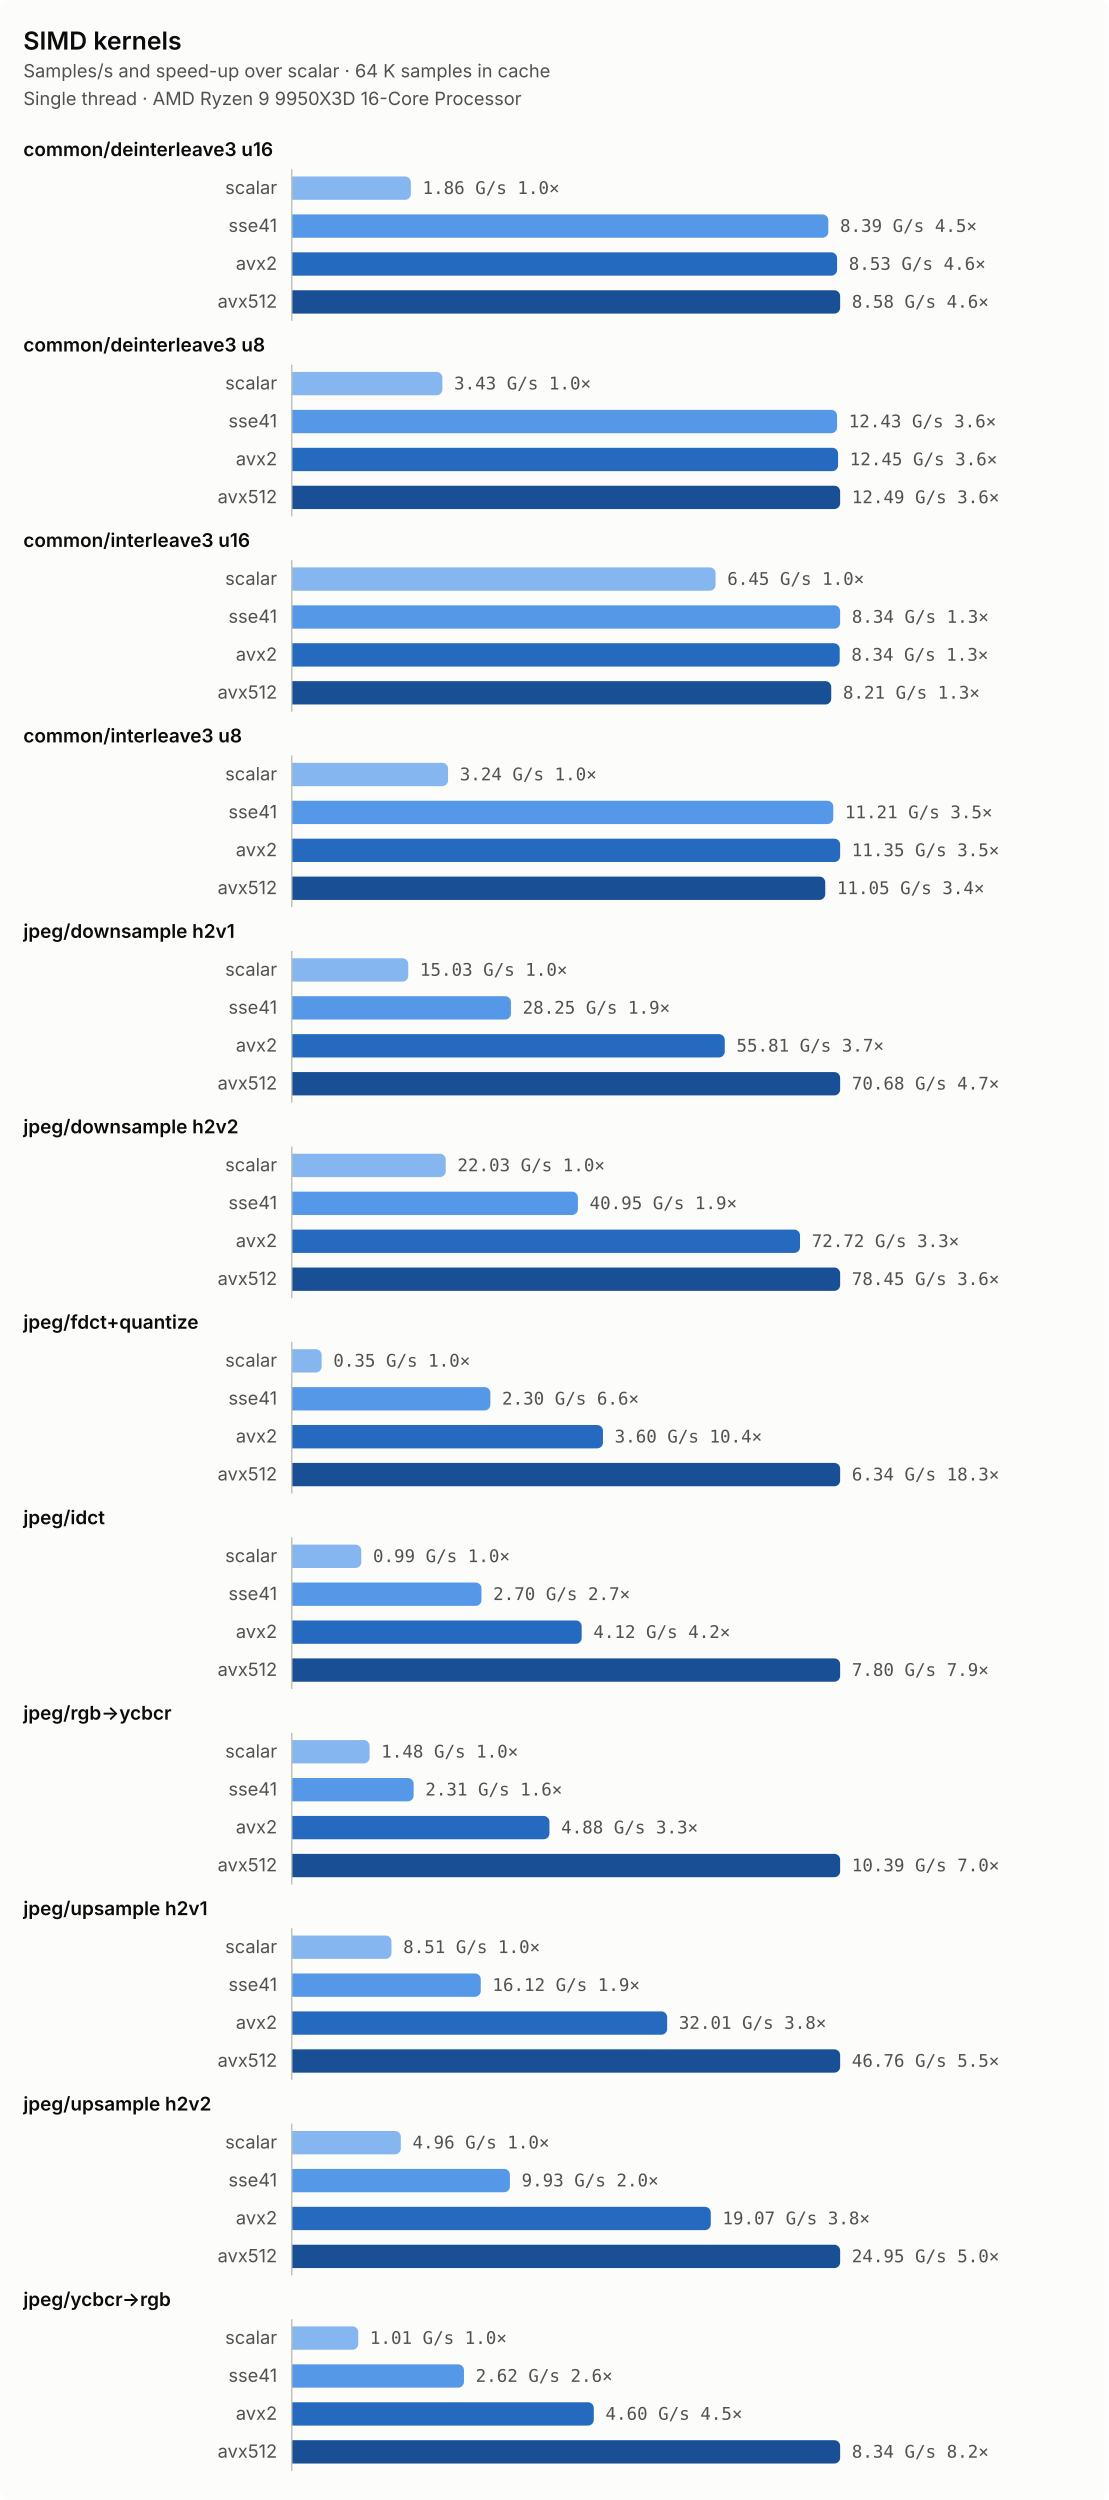
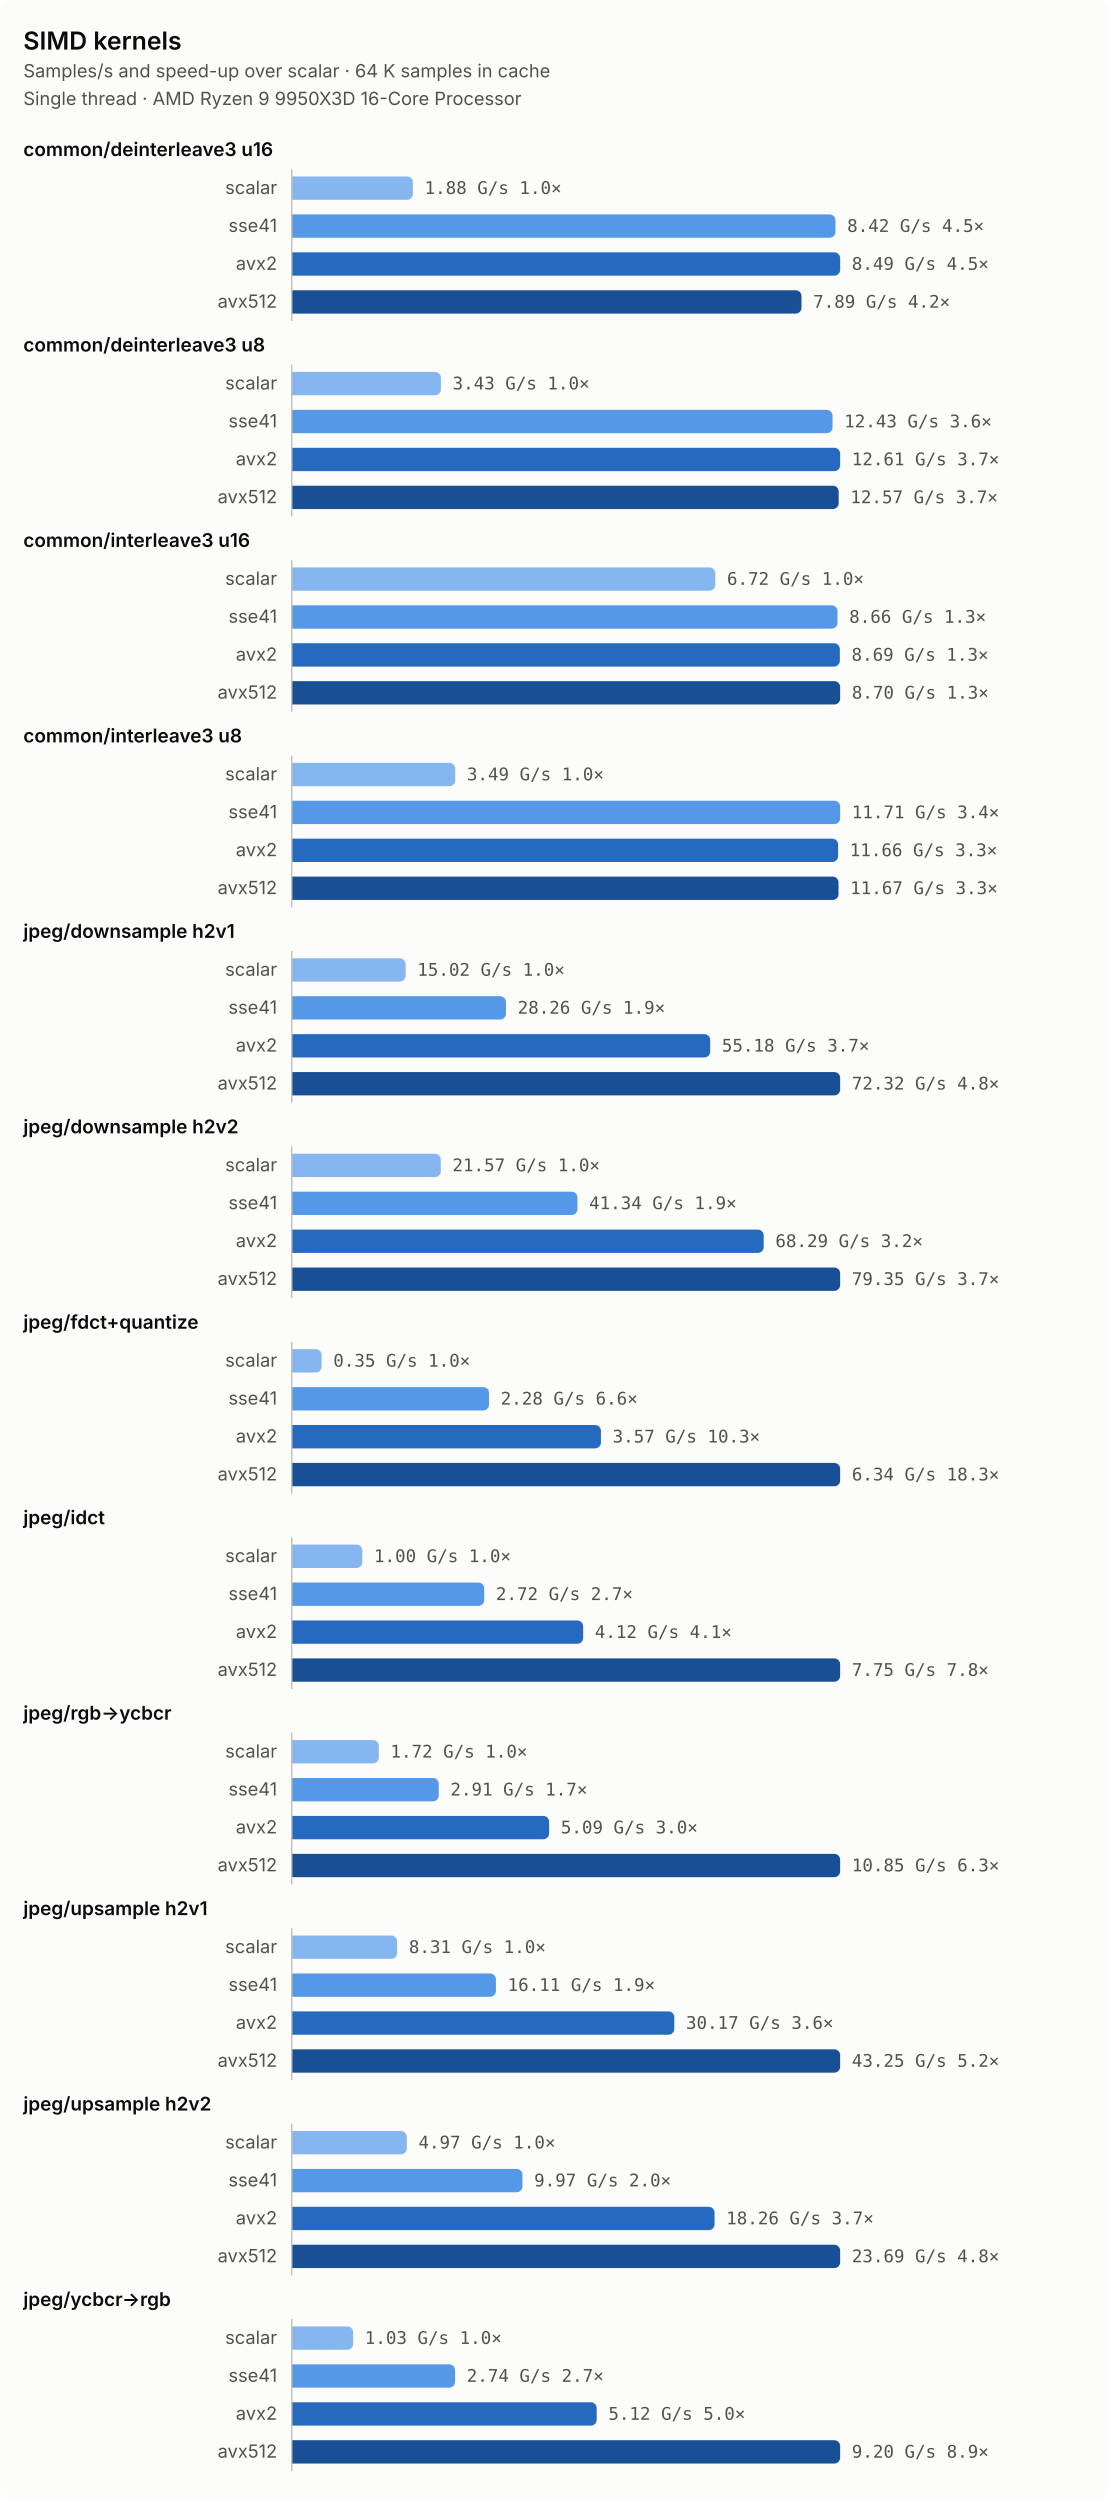
<svg xmlns="http://www.w3.org/2000/svg" width="760" height="1714" viewBox="0 0 760 1714" role="img" aria-label="SIMD kernels">
  <style>
.bg { fill: #fcfcfb; }
.title { fill: #0b0b0b; font: 600 17px system-ui, -apple-system, 'Segoe UI', sans-serif; }
.sub { fill: #52514e; font: 12.5px system-ui, -apple-system, 'Segoe UI', sans-serif; }
.group { fill: #0b0b0b; font: 600 13px system-ui, -apple-system, 'Segoe UI', sans-serif; }
.name { fill: #52514e; font: 12.5px system-ui, -apple-system, 'Segoe UI', sans-serif; }
.name.ours { fill: #0b0b0b; font-weight: 600; }
.value { fill: #52514e; font: 12px ui-monospace, 'SF Mono', Menlo, Consolas, monospace; }
.value.ours { fill: #0b0b0b; font-weight: 600; }
.axis { stroke: #c3c2b7; stroke-width: 1; }
.ours-fill { fill: #2a78d6; }
.ref-fill { fill: #9b9a94; }
.l0 { fill: #86b6ef; } .l1 { fill: #5598e7; } .l2 { fill: #256abf; } .l3 { fill: #184f95; } .l4 { fill: #104281; }
@media (prefers-color-scheme: dark) {
  .bg { fill: #1a1a19; }
  .title, .group, .name.ours, .value.ours { fill: #f0efec; }
  .sub, .name, .value { fill: #c3c2b7; }
  .axis { stroke: #383835; }
  .ours-fill { fill: #3987e5; }
  .ref-fill { fill: #6e6d68; }
  .l0 { fill: #184f95; } .l1 { fill: #256abf; } .l2 { fill: #3987e5; } .l3 { fill: #6da7ec; } .l4 { fill: #9ec5f4; }
}
</style>
  <rect class="bg" width="760" height="1714" rx="8" />
  <text x="16.0" y="34.0" class="title" text-anchor="start">SIMD kernels</text>
  <text x="16.0" y="53.0" class="sub" text-anchor="start">Samples/s and speed-up over scalar · 64 K samples in cache</text>
  <text x="16.0" y="72.0" class="sub" text-anchor="start">Single thread · AMD Ryzen 9 9950X3D 16-Core Processor</text>
  <text x="16.0" y="107.0" class="group" text-anchor="start">common/deinterleave3 u16</text>
  <text x="190.0" y="133.0" class="name" text-anchor="end">scalar</text>
-   <path class="l0" d="M200.0,121.0 h77.7 a4,4 0 0 1 4,4 v8.0 a4,4 0 0 1 -4,4 h-77.7 z" />
-   <text x="289.7" y="133.0" class="value" text-anchor="start">1.86 G/s  1.0×</text>
+   <path class="l0" d="M200.0,121.0 h79.1 a4,4 0 0 1 4,4 v8.0 a4,4 0 0 1 -4,4 h-79.1 z" />
+   <text x="291.1" y="133.0" class="value" text-anchor="start">1.88 G/s  1.0×</text>
  <text x="190.0" y="159.0" class="name" text-anchor="end">sse41</text>
-   <path class="l1" d="M200.0,147.0 h363.9 a4,4 0 0 1 4,4 v8.0 a4,4 0 0 1 -4,4 h-363.9 z" />
-   <text x="575.9" y="159.0" class="value" text-anchor="start">8.39 G/s  4.5×</text>
+   <path class="l1" d="M200.0,147.0 h368.8 a4,4 0 0 1 4,4 v8.0 a4,4 0 0 1 -4,4 h-368.8 z" />
+   <text x="580.8" y="159.0" class="value" text-anchor="start">8.42 G/s  4.5×</text>
  <text x="190.0" y="185.0" class="name" text-anchor="end">avx2</text>
-   <path class="l2" d="M200.0,173.0 h369.9 a4,4 0 0 1 4,4 v8.0 a4,4 0 0 1 -4,4 h-369.9 z" />
-   <text x="581.9" y="185.0" class="value" text-anchor="start">8.53 G/s  4.6×</text>
+   <path class="l2" d="M200.0,173.0 h372.0 a4,4 0 0 1 4,4 v8.0 a4,4 0 0 1 -4,4 h-372.0 z" />
+   <text x="584.0" y="185.0" class="value" text-anchor="start">8.49 G/s  4.5×</text>
  <text x="190.0" y="211.0" class="name" text-anchor="end">avx512</text>
-   <path class="l3" d="M200.0,199.0 h372.0 a4,4 0 0 1 4,4 v8.0 a4,4 0 0 1 -4,4 h-372.0 z" />
-   <text x="584.0" y="211.0" class="value" text-anchor="start">8.58 G/s  4.6×</text>
+   <path class="l3" d="M200.0,199.0 h345.5 a4,4 0 0 1 4,4 v8.0 a4,4 0 0 1 -4,4 h-345.5 z" />
+   <text x="557.5" y="211.0" class="value" text-anchor="start">7.89 G/s  4.2×</text>
  <line class="axis" x1="200" y1="116" x2="200" y2="220" />
  <text x="16.0" y="241.0" class="group" text-anchor="start">common/deinterleave3 u8</text>
  <text x="190.0" y="267.0" class="name" text-anchor="end">scalar</text>
-   <path class="l0" d="M200.0,255.0 h99.3 a4,4 0 0 1 4,4 v8.0 a4,4 0 0 1 -4,4 h-99.3 z" />
-   <text x="311.3" y="267.0" class="value" text-anchor="start">3.43 G/s  1.0×</text>
+   <path class="l0" d="M200.0,255.0 h98.3 a4,4 0 0 1 4,4 v8.0 a4,4 0 0 1 -4,4 h-98.3 z" />
+   <text x="310.3" y="267.0" class="value" text-anchor="start">3.43 G/s  1.0×</text>
  <text x="190.0" y="293.0" class="name" text-anchor="end">sse41</text>
-   <path class="l1" d="M200.0,281.0 h369.9 a4,4 0 0 1 4,4 v8.0 a4,4 0 0 1 -4,4 h-369.9 z" />
-   <text x="581.9" y="293.0" class="value" text-anchor="start">12.43 G/s  3.6×</text>
+   <path class="l1" d="M200.0,281.0 h366.8 a4,4 0 0 1 4,4 v8.0 a4,4 0 0 1 -4,4 h-366.8 z" />
+   <text x="578.8" y="293.0" class="value" text-anchor="start">12.43 G/s  3.6×</text>
  <text x="190.0" y="319.0" class="name" text-anchor="end">avx2</text>
-   <path class="l2" d="M200.0,307.0 h370.6 a4,4 0 0 1 4,4 v8.0 a4,4 0 0 1 -4,4 h-370.6 z" />
-   <text x="582.6" y="319.0" class="value" text-anchor="start">12.45 G/s  3.6×</text>
+   <path class="l2" d="M200.0,307.0 h372.0 a4,4 0 0 1 4,4 v8.0 a4,4 0 0 1 -4,4 h-372.0 z" />
+   <text x="584.0" y="319.0" class="value" text-anchor="start">12.61 G/s  3.7×</text>
  <text x="190.0" y="345.0" class="name" text-anchor="end">avx512</text>
-   <path class="l3" d="M200.0,333.0 h372.0 a4,4 0 0 1 4,4 v8.0 a4,4 0 0 1 -4,4 h-372.0 z" />
-   <text x="584.0" y="345.0" class="value" text-anchor="start">12.49 G/s  3.6×</text>
+   <path class="l3" d="M200.0,333.0 h371.0 a4,4 0 0 1 4,4 v8.0 a4,4 0 0 1 -4,4 h-371.0 z" />
+   <text x="583.0" y="345.0" class="value" text-anchor="start">12.57 G/s  3.7×</text>
  <line class="axis" x1="200" y1="250" x2="200" y2="354" />
  <text x="16.0" y="375.0" class="group" text-anchor="start">common/interleave3 u16</text>
  <text x="190.0" y="401.0" class="name" text-anchor="end">scalar</text>
-   <path class="l0" d="M200.0,389.0 h286.6 a4,4 0 0 1 4,4 v8.0 a4,4 0 0 1 -4,4 h-286.6 z" />
-   <text x="498.6" y="401.0" class="value" text-anchor="start">6.45 G/s  1.0×</text>
+   <path class="l0" d="M200.0,389.0 h286.4 a4,4 0 0 1 4,4 v8.0 a4,4 0 0 1 -4,4 h-286.4 z" />
+   <text x="498.4" y="401.0" class="value" text-anchor="start">6.72 G/s  1.0×</text>
  <text x="190.0" y="427.0" class="name" text-anchor="end">sse41</text>
-   <path class="l1" d="M200.0,415.0 h372.0 a4,4 0 0 1 4,4 v8.0 a4,4 0 0 1 -4,4 h-372.0 z" />
-   <text x="584.0" y="427.0" class="value" text-anchor="start">8.34 G/s  1.3×</text>
+   <path class="l1" d="M200.0,415.0 h370.2 a4,4 0 0 1 4,4 v8.0 a4,4 0 0 1 -4,4 h-370.2 z" />
+   <text x="582.2" y="427.0" class="value" text-anchor="start">8.66 G/s  1.3×</text>
  <text x="190.0" y="453.0" class="name" text-anchor="end">avx2</text>
-   <path class="l2" d="M200.0,441.0 h371.7 a4,4 0 0 1 4,4 v8.0 a4,4 0 0 1 -4,4 h-371.7 z" />
-   <text x="583.7" y="453.0" class="value" text-anchor="start">8.34 G/s  1.3×</text>
+   <path class="l2" d="M200.0,441.0 h371.8 a4,4 0 0 1 4,4 v8.0 a4,4 0 0 1 -4,4 h-371.8 z" />
+   <text x="583.8" y="453.0" class="value" text-anchor="start">8.69 G/s  1.3×</text>
  <text x="190.0" y="479.0" class="name" text-anchor="end">avx512</text>
-   <path class="l3" d="M200.0,467.0 h365.9 a4,4 0 0 1 4,4 v8.0 a4,4 0 0 1 -4,4 h-365.9 z" />
-   <text x="577.9" y="479.0" class="value" text-anchor="start">8.21 G/s  1.3×</text>
+   <path class="l3" d="M200.0,467.0 h372.0 a4,4 0 0 1 4,4 v8.0 a4,4 0 0 1 -4,4 h-372.0 z" />
+   <text x="584.0" y="479.0" class="value" text-anchor="start">8.70 G/s  1.3×</text>
  <line class="axis" x1="200" y1="384" x2="200" y2="488" />
  <text x="16.0" y="509.0" class="group" text-anchor="start">common/interleave3 u8</text>
  <text x="190.0" y="535.0" class="name" text-anchor="end">scalar</text>
-   <path class="l0" d="M200.0,523.0 h103.2 a4,4 0 0 1 4,4 v8.0 a4,4 0 0 1 -4,4 h-103.2 z" />
-   <text x="315.2" y="535.0" class="value" text-anchor="start">3.24 G/s  1.0×</text>
+   <path class="l0" d="M200.0,523.0 h108.1 a4,4 0 0 1 4,4 v8.0 a4,4 0 0 1 -4,4 h-108.1 z" />
+   <text x="320.1" y="535.0" class="value" text-anchor="start">3.49 G/s  1.0×</text>
  <text x="190.0" y="561.0" class="name" text-anchor="end">sse41</text>
-   <path class="l1" d="M200.0,549.0 h367.3 a4,4 0 0 1 4,4 v8.0 a4,4 0 0 1 -4,4 h-367.3 z" />
-   <text x="579.3" y="561.0" class="value" text-anchor="start">11.21 G/s  3.5×</text>
+   <path class="l1" d="M200.0,549.0 h372.0 a4,4 0 0 1 4,4 v8.0 a4,4 0 0 1 -4,4 h-372.0 z" />
+   <text x="584.0" y="561.0" class="value" text-anchor="start">11.71 G/s  3.4×</text>
  <text x="190.0" y="587.0" class="name" text-anchor="end">avx2</text>
-   <path class="l2" d="M200.0,575.0 h372.0 a4,4 0 0 1 4,4 v8.0 a4,4 0 0 1 -4,4 h-372.0 z" />
-   <text x="584.0" y="587.0" class="value" text-anchor="start">11.35 G/s  3.5×</text>
+   <path class="l2" d="M200.0,575.0 h370.6 a4,4 0 0 1 4,4 v8.0 a4,4 0 0 1 -4,4 h-370.6 z" />
+   <text x="582.6" y="587.0" class="value" text-anchor="start">11.66 G/s  3.3×</text>
  <text x="190.0" y="613.0" class="name" text-anchor="end">avx512</text>
-   <path class="l3" d="M200.0,601.0 h361.8 a4,4 0 0 1 4,4 v8.0 a4,4 0 0 1 -4,4 h-361.8 z" />
-   <text x="573.8" y="613.0" class="value" text-anchor="start">11.05 G/s  3.4×</text>
+   <path class="l3" d="M200.0,601.0 h370.9 a4,4 0 0 1 4,4 v8.0 a4,4 0 0 1 -4,4 h-370.9 z" />
+   <text x="582.9" y="613.0" class="value" text-anchor="start">11.67 G/s  3.3×</text>
  <line class="axis" x1="200" y1="518" x2="200" y2="622" />
  <text x="16.0" y="643.0" class="group" text-anchor="start">jpeg/downsample h2v1</text>
  <text x="190.0" y="669.0" class="name" text-anchor="end">scalar</text>
-   <path class="l0" d="M200.0,657.0 h75.9 a4,4 0 0 1 4,4 v8.0 a4,4 0 0 1 -4,4 h-75.9 z" />
-   <text x="287.9" y="669.0" class="value" text-anchor="start">15.03 G/s  1.0×</text>
+   <path class="l0" d="M200.0,657.0 h74.1 a4,4 0 0 1 4,4 v8.0 a4,4 0 0 1 -4,4 h-74.1 z" />
+   <text x="286.1" y="669.0" class="value" text-anchor="start">15.02 G/s  1.0×</text>
  <text x="190.0" y="695.0" class="name" text-anchor="end">sse41</text>
-   <path class="l1" d="M200.0,683.0 h146.3 a4,4 0 0 1 4,4 v8.0 a4,4 0 0 1 -4,4 h-146.3 z" />
-   <text x="358.3" y="695.0" class="value" text-anchor="start">28.25 G/s  1.9×</text>
+   <path class="l1" d="M200.0,683.0 h142.9 a4,4 0 0 1 4,4 v8.0 a4,4 0 0 1 -4,4 h-142.9 z" />
+   <text x="354.9" y="695.0" class="value" text-anchor="start">28.26 G/s  1.9×</text>
  <text x="190.0" y="721.0" class="name" text-anchor="end">avx2</text>
-   <path class="l2" d="M200.0,709.0 h292.9 a4,4 0 0 1 4,4 v8.0 a4,4 0 0 1 -4,4 h-292.9 z" />
-   <text x="504.9" y="721.0" class="value" text-anchor="start">55.81 G/s  3.7×</text>
+   <path class="l2" d="M200.0,709.0 h282.9 a4,4 0 0 1 4,4 v8.0 a4,4 0 0 1 -4,4 h-282.9 z" />
+   <text x="494.9" y="721.0" class="value" text-anchor="start">55.18 G/s  3.7×</text>
  <text x="190.0" y="747.0" class="name" text-anchor="end">avx512</text>
  <path class="l3" d="M200.0,735.0 h372.0 a4,4 0 0 1 4,4 v8.0 a4,4 0 0 1 -4,4 h-372.0 z" />
-   <text x="584.0" y="747.0" class="value" text-anchor="start">70.68 G/s  4.7×</text>
+   <text x="584.0" y="747.0" class="value" text-anchor="start">72.32 G/s  4.8×</text>
  <line class="axis" x1="200" y1="652" x2="200" y2="756" />
  <text x="16.0" y="777.0" class="group" text-anchor="start">jpeg/downsample h2v2</text>
  <text x="190.0" y="803.0" class="name" text-anchor="end">scalar</text>
-   <path class="l0" d="M200.0,791.0 h101.6 a4,4 0 0 1 4,4 v8.0 a4,4 0 0 1 -4,4 h-101.6 z" />
-   <text x="313.6" y="803.0" class="value" text-anchor="start">22.03 G/s  1.0×</text>
+   <path class="l0" d="M200.0,791.0 h98.2 a4,4 0 0 1 4,4 v8.0 a4,4 0 0 1 -4,4 h-98.2 z" />
+   <text x="310.2" y="803.0" class="value" text-anchor="start">21.57 G/s  1.0×</text>
  <text x="190.0" y="829.0" class="name" text-anchor="end">sse41</text>
-   <path class="l1" d="M200.0,817.0 h192.2 a4,4 0 0 1 4,4 v8.0 a4,4 0 0 1 -4,4 h-192.2 z" />
-   <text x="404.2" y="829.0" class="value" text-anchor="start">40.95 G/s  1.9×</text>
+   <path class="l1" d="M200.0,817.0 h191.9 a4,4 0 0 1 4,4 v8.0 a4,4 0 0 1 -4,4 h-191.9 z" />
+   <text x="403.9" y="829.0" class="value" text-anchor="start">41.34 G/s  1.9×</text>
  <text x="190.0" y="855.0" class="name" text-anchor="end">avx2</text>
-   <path class="l2" d="M200.0,843.0 h344.5 a4,4 0 0 1 4,4 v8.0 a4,4 0 0 1 -4,4 h-344.5 z" />
-   <text x="556.5" y="855.0" class="value" text-anchor="start">72.72 G/s  3.3×</text>
+   <path class="l2" d="M200.0,843.0 h319.6 a4,4 0 0 1 4,4 v8.0 a4,4 0 0 1 -4,4 h-319.6 z" />
+   <text x="531.6" y="855.0" class="value" text-anchor="start">68.29 G/s  3.2×</text>
  <text x="190.0" y="881.0" class="name" text-anchor="end">avx512</text>
  <path class="l3" d="M200.0,869.0 h372.0 a4,4 0 0 1 4,4 v8.0 a4,4 0 0 1 -4,4 h-372.0 z" />
-   <text x="584.0" y="881.0" class="value" text-anchor="start">78.45 G/s  3.6×</text>
+   <text x="584.0" y="881.0" class="value" text-anchor="start">79.35 G/s  3.7×</text>
  <line class="axis" x1="200" y1="786" x2="200" y2="890" />
  <text x="16.0" y="911.0" class="group" text-anchor="start">jpeg/fdct+quantize</text>
  <text x="190.0" y="937.0" class="name" text-anchor="end">scalar</text>
  <path class="l0" d="M200.0,925.0 h16.5 a4,4 0 0 1 4,4 v8.0 a4,4 0 0 1 -4,4 h-16.5 z" />
  <text x="228.5" y="937.0" class="value" text-anchor="start">0.35 G/s  1.0×</text>
  <text x="190.0" y="963.0" class="name" text-anchor="end">sse41</text>
-   <path class="l1" d="M200.0,951.0 h132.2 a4,4 0 0 1 4,4 v8.0 a4,4 0 0 1 -4,4 h-132.2 z" />
-   <text x="344.2" y="963.0" class="value" text-anchor="start">2.30 G/s  6.6×</text>
+   <path class="l1" d="M200.0,951.0 h131.3 a4,4 0 0 1 4,4 v8.0 a4,4 0 0 1 -4,4 h-131.3 z" />
+   <text x="343.3" y="963.0" class="value" text-anchor="start">2.28 G/s  6.6×</text>
  <text x="190.0" y="989.0" class="name" text-anchor="end">avx2</text>
-   <path class="l2" d="M200.0,977.0 h209.4 a4,4 0 0 1 4,4 v8.0 a4,4 0 0 1 -4,4 h-209.4 z" />
-   <text x="421.4" y="989.0" class="value" text-anchor="start">3.60 G/s  10.4×</text>
+   <path class="l2" d="M200.0,977.0 h208.0 a4,4 0 0 1 4,4 v8.0 a4,4 0 0 1 -4,4 h-208.0 z" />
+   <text x="420.0" y="989.0" class="value" text-anchor="start">3.57 G/s  10.3×</text>
  <text x="190.0" y="1015.0" class="name" text-anchor="end">avx512</text>
  <path class="l3" d="M200.0,1003.0 h372.0 a4,4 0 0 1 4,4 v8.0 a4,4 0 0 1 -4,4 h-372.0 z" />
  <text x="584.0" y="1015.0" class="value" text-anchor="start">6.34 G/s  18.3×</text>
  <line class="axis" x1="200" y1="920" x2="200" y2="1024" />
  <text x="16.0" y="1045.0" class="group" text-anchor="start">jpeg/idct</text>
  <text x="190.0" y="1071.0" class="name" text-anchor="end">scalar</text>
-   <path class="l0" d="M200.0,1059.0 h43.7 a4,4 0 0 1 4,4 v8.0 a4,4 0 0 1 -4,4 h-43.7 z" />
-   <text x="255.7" y="1071.0" class="value" text-anchor="start">0.99 G/s  1.0×</text>
+   <path class="l0" d="M200.0,1059.0 h44.4 a4,4 0 0 1 4,4 v8.0 a4,4 0 0 1 -4,4 h-44.4 z" />
+   <text x="256.4" y="1071.0" class="value" text-anchor="start">1.00 G/s  1.0×</text>
  <text x="190.0" y="1097.0" class="name" text-anchor="end">sse41</text>
-   <path class="l1" d="M200.0,1085.0 h126.1 a4,4 0 0 1 4,4 v8.0 a4,4 0 0 1 -4,4 h-126.1 z" />
-   <text x="338.1" y="1097.0" class="value" text-anchor="start">2.70 G/s  2.7×</text>
+   <path class="l1" d="M200.0,1085.0 h128.0 a4,4 0 0 1 4,4 v8.0 a4,4 0 0 1 -4,4 h-128.0 z" />
+   <text x="340.0" y="1097.0" class="value" text-anchor="start">2.72 G/s  2.7×</text>
  <text x="190.0" y="1123.0" class="name" text-anchor="end">avx2</text>
-   <path class="l2" d="M200.0,1111.0 h194.8 a4,4 0 0 1 4,4 v8.0 a4,4 0 0 1 -4,4 h-194.8 z" />
-   <text x="406.8" y="1123.0" class="value" text-anchor="start">4.12 G/s  4.2×</text>
+   <path class="l2" d="M200.0,1111.0 h195.8 a4,4 0 0 1 4,4 v8.0 a4,4 0 0 1 -4,4 h-195.8 z" />
+   <text x="407.8" y="1123.0" class="value" text-anchor="start">4.12 G/s  4.1×</text>
  <text x="190.0" y="1149.0" class="name" text-anchor="end">avx512</text>
  <path class="l3" d="M200.0,1137.0 h372.0 a4,4 0 0 1 4,4 v8.0 a4,4 0 0 1 -4,4 h-372.0 z" />
-   <text x="584.0" y="1149.0" class="value" text-anchor="start">7.80 G/s  7.9×</text>
+   <text x="584.0" y="1149.0" class="value" text-anchor="start">7.75 G/s  7.8×</text>
  <line class="axis" x1="200" y1="1054" x2="200" y2="1158" />
  <text x="16.0" y="1179.0" class="group" text-anchor="start">jpeg/rgb-&gt;ycbcr</text>
  <text x="190.0" y="1205.0" class="name" text-anchor="end">scalar</text>
-   <path class="l0" d="M200.0,1193.0 h49.4 a4,4 0 0 1 4,4 v8.0 a4,4 0 0 1 -4,4 h-49.4 z" />
-   <text x="261.4" y="1205.0" class="value" text-anchor="start">1.48 G/s  1.0×</text>
+   <path class="l0" d="M200.0,1193.0 h55.7 a4,4 0 0 1 4,4 v8.0 a4,4 0 0 1 -4,4 h-55.7 z" />
+   <text x="267.7" y="1205.0" class="value" text-anchor="start">1.72 G/s  1.0×</text>
  <text x="190.0" y="1231.0" class="name" text-anchor="end">sse41</text>
-   <path class="l1" d="M200.0,1219.0 h79.6 a4,4 0 0 1 4,4 v8.0 a4,4 0 0 1 -4,4 h-79.6 z" />
-   <text x="291.6" y="1231.0" class="value" text-anchor="start">2.31 G/s  1.6×</text>
+   <path class="l1" d="M200.0,1219.0 h96.8 a4,4 0 0 1 4,4 v8.0 a4,4 0 0 1 -4,4 h-96.8 z" />
+   <text x="308.8" y="1231.0" class="value" text-anchor="start">2.91 G/s  1.7×</text>
  <text x="190.0" y="1257.0" class="name" text-anchor="end">avx2</text>
-   <path class="l2" d="M200.0,1245.0 h172.7 a4,4 0 0 1 4,4 v8.0 a4,4 0 0 1 -4,4 h-172.7 z" />
-   <text x="384.7" y="1257.0" class="value" text-anchor="start">4.88 G/s  3.3×</text>
+   <path class="l2" d="M200.0,1245.0 h172.5 a4,4 0 0 1 4,4 v8.0 a4,4 0 0 1 -4,4 h-172.5 z" />
+   <text x="384.5" y="1257.0" class="value" text-anchor="start">5.09 G/s  3.0×</text>
  <text x="190.0" y="1283.0" class="name" text-anchor="end">avx512</text>
  <path class="l3" d="M200.0,1271.0 h372.0 a4,4 0 0 1 4,4 v8.0 a4,4 0 0 1 -4,4 h-372.0 z" />
-   <text x="584.0" y="1283.0" class="value" text-anchor="start">10.39 G/s  7.0×</text>
+   <text x="584.0" y="1283.0" class="value" text-anchor="start">10.85 G/s  6.3×</text>
  <line class="axis" x1="200" y1="1188" x2="200" y2="1292" />
  <text x="16.0" y="1313.0" class="group" text-anchor="start">jpeg/upsample h2v1</text>
  <text x="190.0" y="1339.0" class="name" text-anchor="end">scalar</text>
-   <path class="l0" d="M200.0,1327.0 h64.4 a4,4 0 0 1 4,4 v8.0 a4,4 0 0 1 -4,4 h-64.4 z" />
-   <text x="276.4" y="1339.0" class="value" text-anchor="start">8.51 G/s  1.0×</text>
+   <path class="l0" d="M200.0,1327.0 h68.3 a4,4 0 0 1 4,4 v8.0 a4,4 0 0 1 -4,4 h-68.3 z" />
+   <text x="280.3" y="1339.0" class="value" text-anchor="start">8.31 G/s  1.0×</text>
  <text x="190.0" y="1365.0" class="name" text-anchor="end">sse41</text>
-   <path class="l1" d="M200.0,1353.0 h125.6 a4,4 0 0 1 4,4 v8.0 a4,4 0 0 1 -4,4 h-125.6 z" />
-   <text x="337.6" y="1365.0" class="value" text-anchor="start">16.12 G/s  1.9×</text>
+   <path class="l1" d="M200.0,1353.0 h136.0 a4,4 0 0 1 4,4 v8.0 a4,4 0 0 1 -4,4 h-136.0 z" />
+   <text x="348.0" y="1365.0" class="value" text-anchor="start">16.11 G/s  1.9×</text>
  <text x="190.0" y="1391.0" class="name" text-anchor="end">avx2</text>
-   <path class="l2" d="M200.0,1379.0 h253.4 a4,4 0 0 1 4,4 v8.0 a4,4 0 0 1 -4,4 h-253.4 z" />
-   <text x="465.4" y="1391.0" class="value" text-anchor="start">32.01 G/s  3.8×</text>
+   <path class="l2" d="M200.0,1379.0 h258.3 a4,4 0 0 1 4,4 v8.0 a4,4 0 0 1 -4,4 h-258.3 z" />
+   <text x="470.3" y="1391.0" class="value" text-anchor="start">30.17 G/s  3.6×</text>
  <text x="190.0" y="1417.0" class="name" text-anchor="end">avx512</text>
  <path class="l3" d="M200.0,1405.0 h372.0 a4,4 0 0 1 4,4 v8.0 a4,4 0 0 1 -4,4 h-372.0 z" />
-   <text x="584.0" y="1417.0" class="value" text-anchor="start">46.76 G/s  5.5×</text>
+   <text x="584.0" y="1417.0" class="value" text-anchor="start">43.25 G/s  5.2×</text>
  <line class="axis" x1="200" y1="1322" x2="200" y2="1426" />
  <text x="16.0" y="1447.0" class="group" text-anchor="start">jpeg/upsample h2v2</text>
  <text x="190.0" y="1473.0" class="name" text-anchor="end">scalar</text>
-   <path class="l0" d="M200.0,1461.0 h70.8 a4,4 0 0 1 4,4 v8.0 a4,4 0 0 1 -4,4 h-70.8 z" />
-   <text x="282.8" y="1473.0" class="value" text-anchor="start">4.96 G/s  1.0×</text>
+   <path class="l0" d="M200.0,1461.0 h74.9 a4,4 0 0 1 4,4 v8.0 a4,4 0 0 1 -4,4 h-74.9 z" />
+   <text x="286.9" y="1473.0" class="value" text-anchor="start">4.97 G/s  1.0×</text>
  <text x="190.0" y="1499.0" class="name" text-anchor="end">sse41</text>
-   <path class="l1" d="M200.0,1487.0 h145.6 a4,4 0 0 1 4,4 v8.0 a4,4 0 0 1 -4,4 h-145.6 z" />
-   <text x="357.6" y="1499.0" class="value" text-anchor="start">9.93 G/s  2.0×</text>
+   <path class="l1" d="M200.0,1487.0 h154.2 a4,4 0 0 1 4,4 v8.0 a4,4 0 0 1 -4,4 h-154.2 z" />
+   <text x="366.2" y="1499.0" class="value" text-anchor="start">9.97 G/s  2.0×</text>
  <text x="190.0" y="1525.0" class="name" text-anchor="end">avx2</text>
-   <path class="l2" d="M200.0,1513.0 h283.3 a4,4 0 0 1 4,4 v8.0 a4,4 0 0 1 -4,4 h-283.3 z" />
-   <text x="495.3" y="1525.0" class="value" text-anchor="start">19.07 G/s  3.8×</text>
+   <path class="l2" d="M200.0,1513.0 h285.9 a4,4 0 0 1 4,4 v8.0 a4,4 0 0 1 -4,4 h-285.9 z" />
+   <text x="497.9" y="1525.0" class="value" text-anchor="start">18.26 G/s  3.7×</text>
  <text x="190.0" y="1551.0" class="name" text-anchor="end">avx512</text>
  <path class="l3" d="M200.0,1539.0 h372.0 a4,4 0 0 1 4,4 v8.0 a4,4 0 0 1 -4,4 h-372.0 z" />
-   <text x="584.0" y="1551.0" class="value" text-anchor="start">24.95 G/s  5.0×</text>
+   <text x="584.0" y="1551.0" class="value" text-anchor="start">23.69 G/s  4.8×</text>
  <line class="axis" x1="200" y1="1456" x2="200" y2="1560" />
  <text x="16.0" y="1581.0" class="group" text-anchor="start">jpeg/ycbcr-&gt;rgb</text>
  <text x="190.0" y="1607.0" class="name" text-anchor="end">scalar</text>
-   <path class="l0" d="M200.0,1595.0 h41.6 a4,4 0 0 1 4,4 v8.0 a4,4 0 0 1 -4,4 h-41.6 z" />
-   <text x="253.6" y="1607.0" class="value" text-anchor="start">1.01 G/s  1.0×</text>
+   <path class="l0" d="M200.0,1595.0 h38.1 a4,4 0 0 1 4,4 v8.0 a4,4 0 0 1 -4,4 h-38.1 z" />
+   <text x="250.1" y="1607.0" class="value" text-anchor="start">1.03 G/s  1.0×</text>
  <text x="190.0" y="1633.0" class="name" text-anchor="end">sse41</text>
-   <path class="l1" d="M200.0,1621.0 h114.1 a4,4 0 0 1 4,4 v8.0 a4,4 0 0 1 -4,4 h-114.1 z" />
-   <text x="326.1" y="1633.0" class="value" text-anchor="start">2.62 G/s  2.6×</text>
+   <path class="l1" d="M200.0,1621.0 h108.0 a4,4 0 0 1 4,4 v8.0 a4,4 0 0 1 -4,4 h-108.0 z" />
+   <text x="320.0" y="1633.0" class="value" text-anchor="start">2.74 G/s  2.7×</text>
  <text x="190.0" y="1659.0" class="name" text-anchor="end">avx2</text>
-   <path class="l2" d="M200.0,1647.0 h203.1 a4,4 0 0 1 4,4 v8.0 a4,4 0 0 1 -4,4 h-203.1 z" />
-   <text x="415.1" y="1659.0" class="value" text-anchor="start">4.60 G/s  4.5×</text>
+   <path class="l2" d="M200.0,1647.0 h205.1 a4,4 0 0 1 4,4 v8.0 a4,4 0 0 1 -4,4 h-205.1 z" />
+   <text x="417.1" y="1659.0" class="value" text-anchor="start">5.12 G/s  5.0×</text>
  <text x="190.0" y="1685.0" class="name" text-anchor="end">avx512</text>
  <path class="l3" d="M200.0,1673.0 h372.0 a4,4 0 0 1 4,4 v8.0 a4,4 0 0 1 -4,4 h-372.0 z" />
-   <text x="584.0" y="1685.0" class="value" text-anchor="start">8.34 G/s  8.2×</text>
+   <text x="584.0" y="1685.0" class="value" text-anchor="start">9.20 G/s  8.9×</text>
  <line class="axis" x1="200" y1="1590" x2="200" y2="1694" />
</svg>
